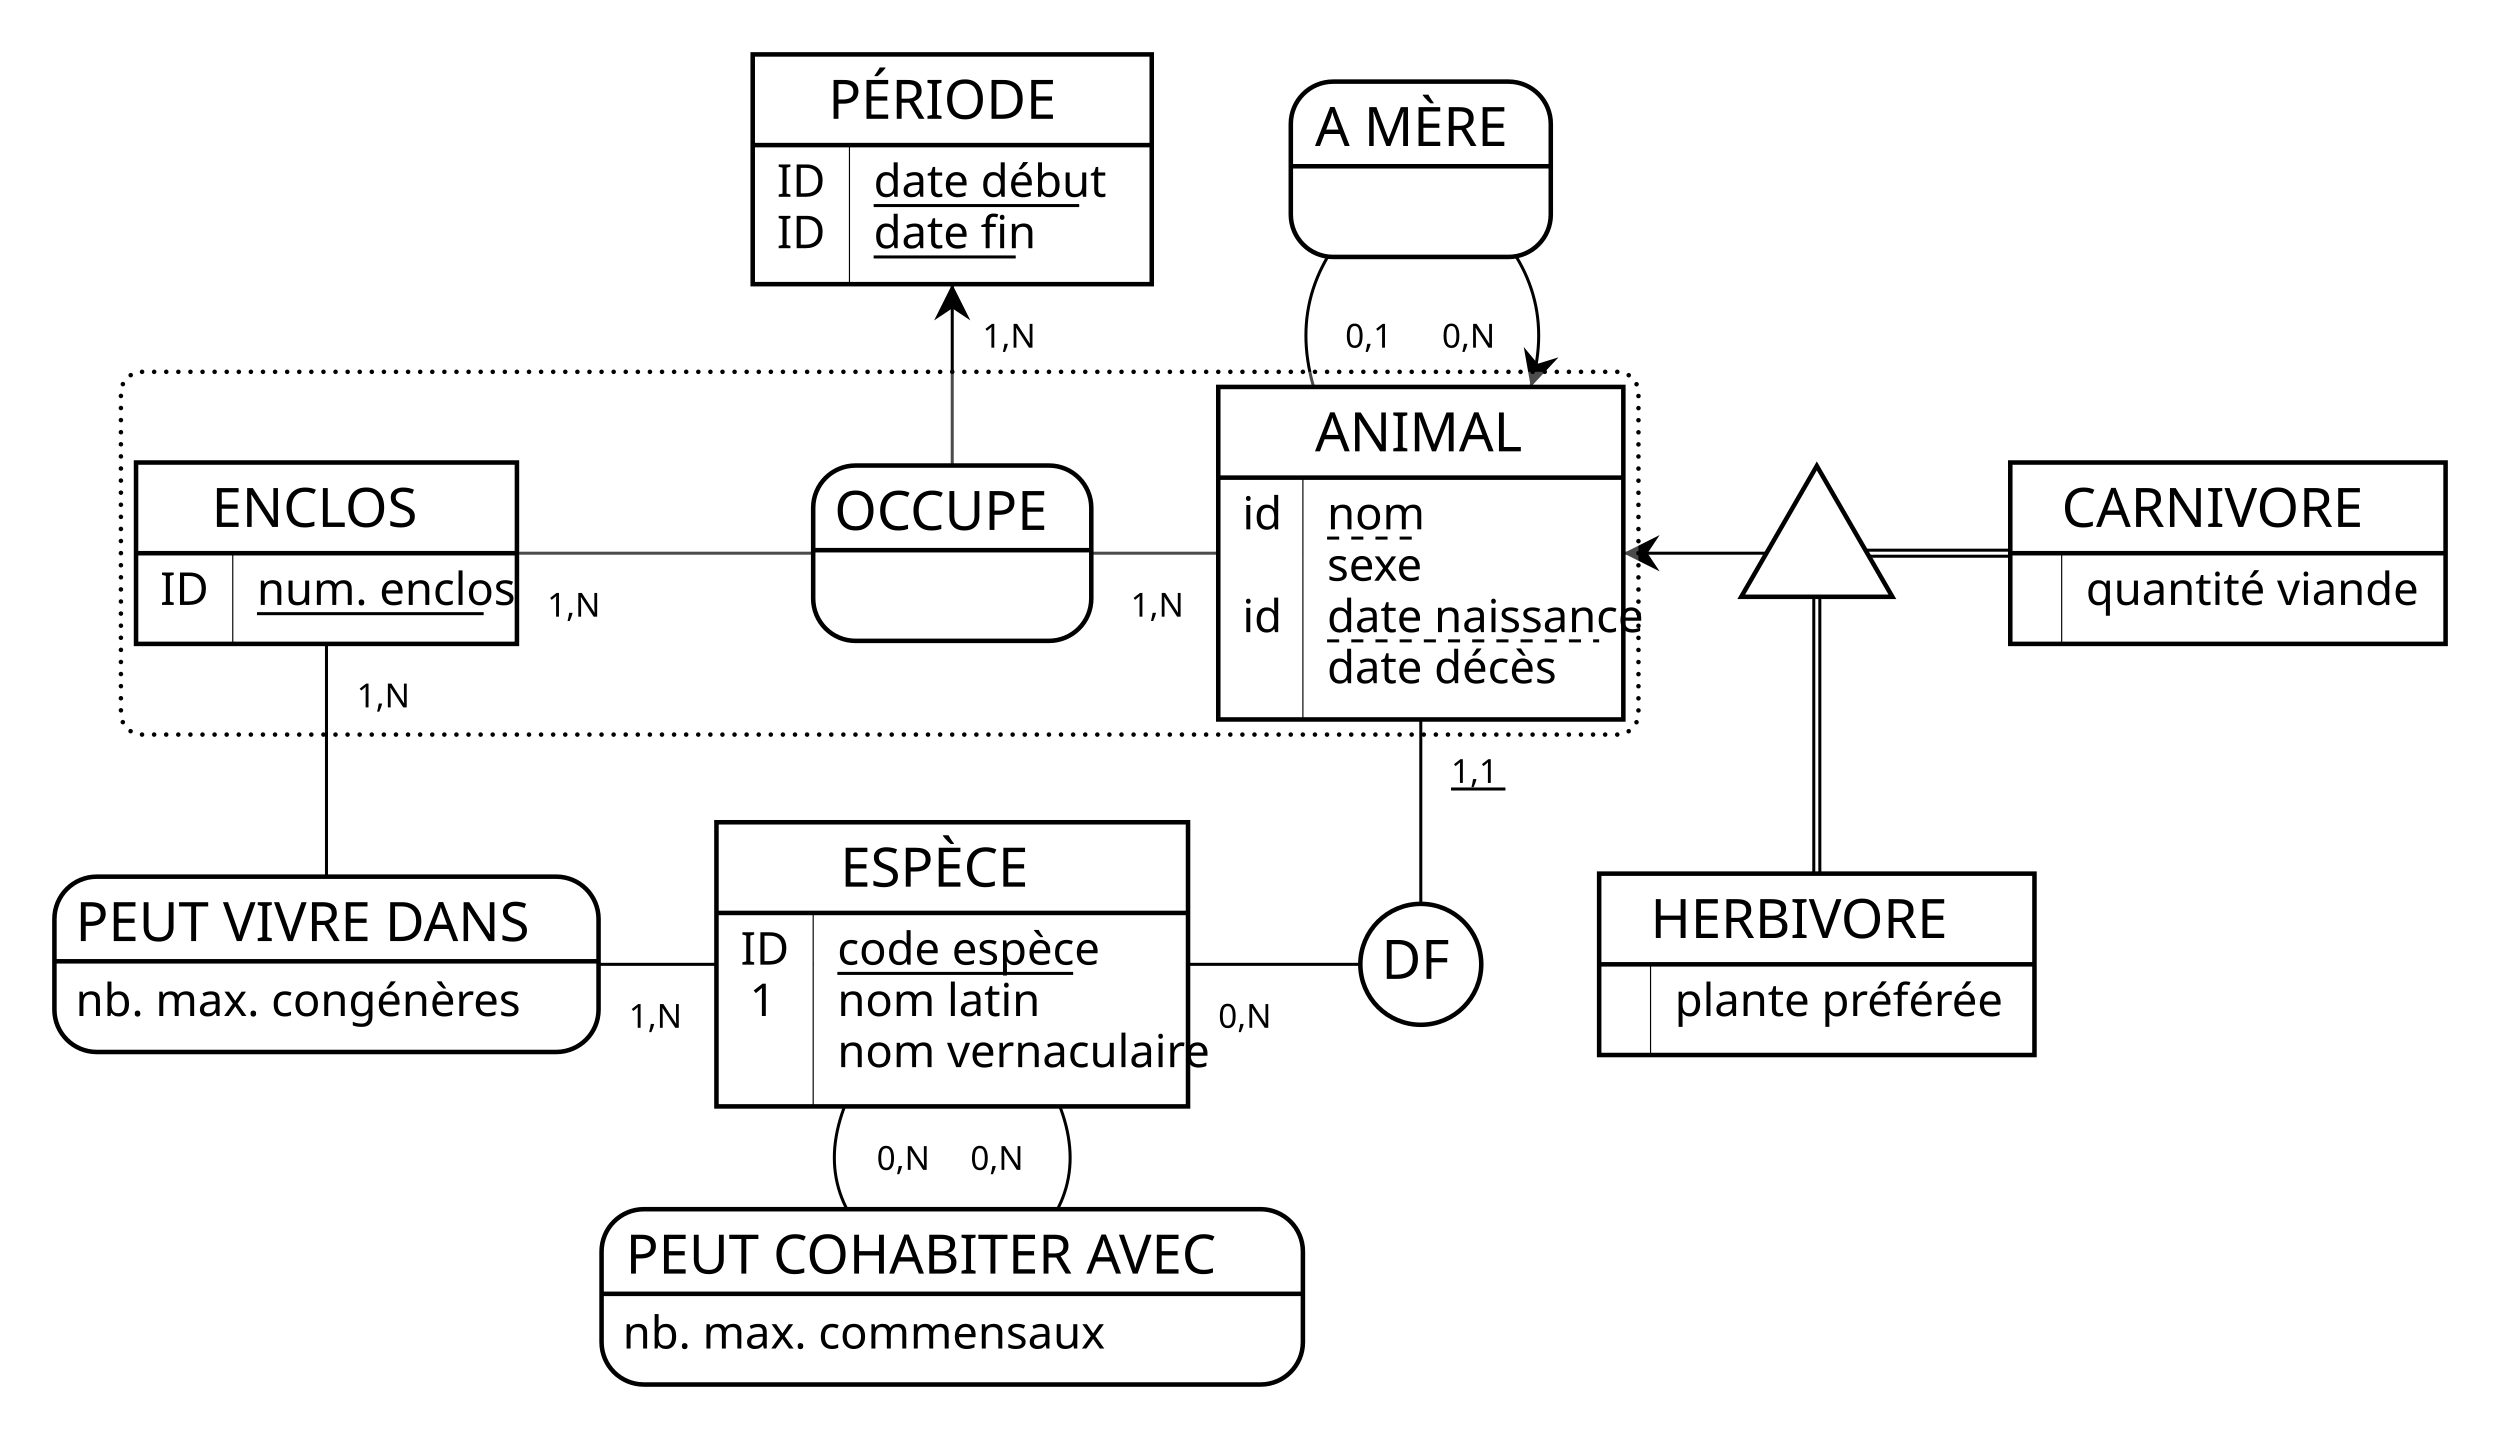
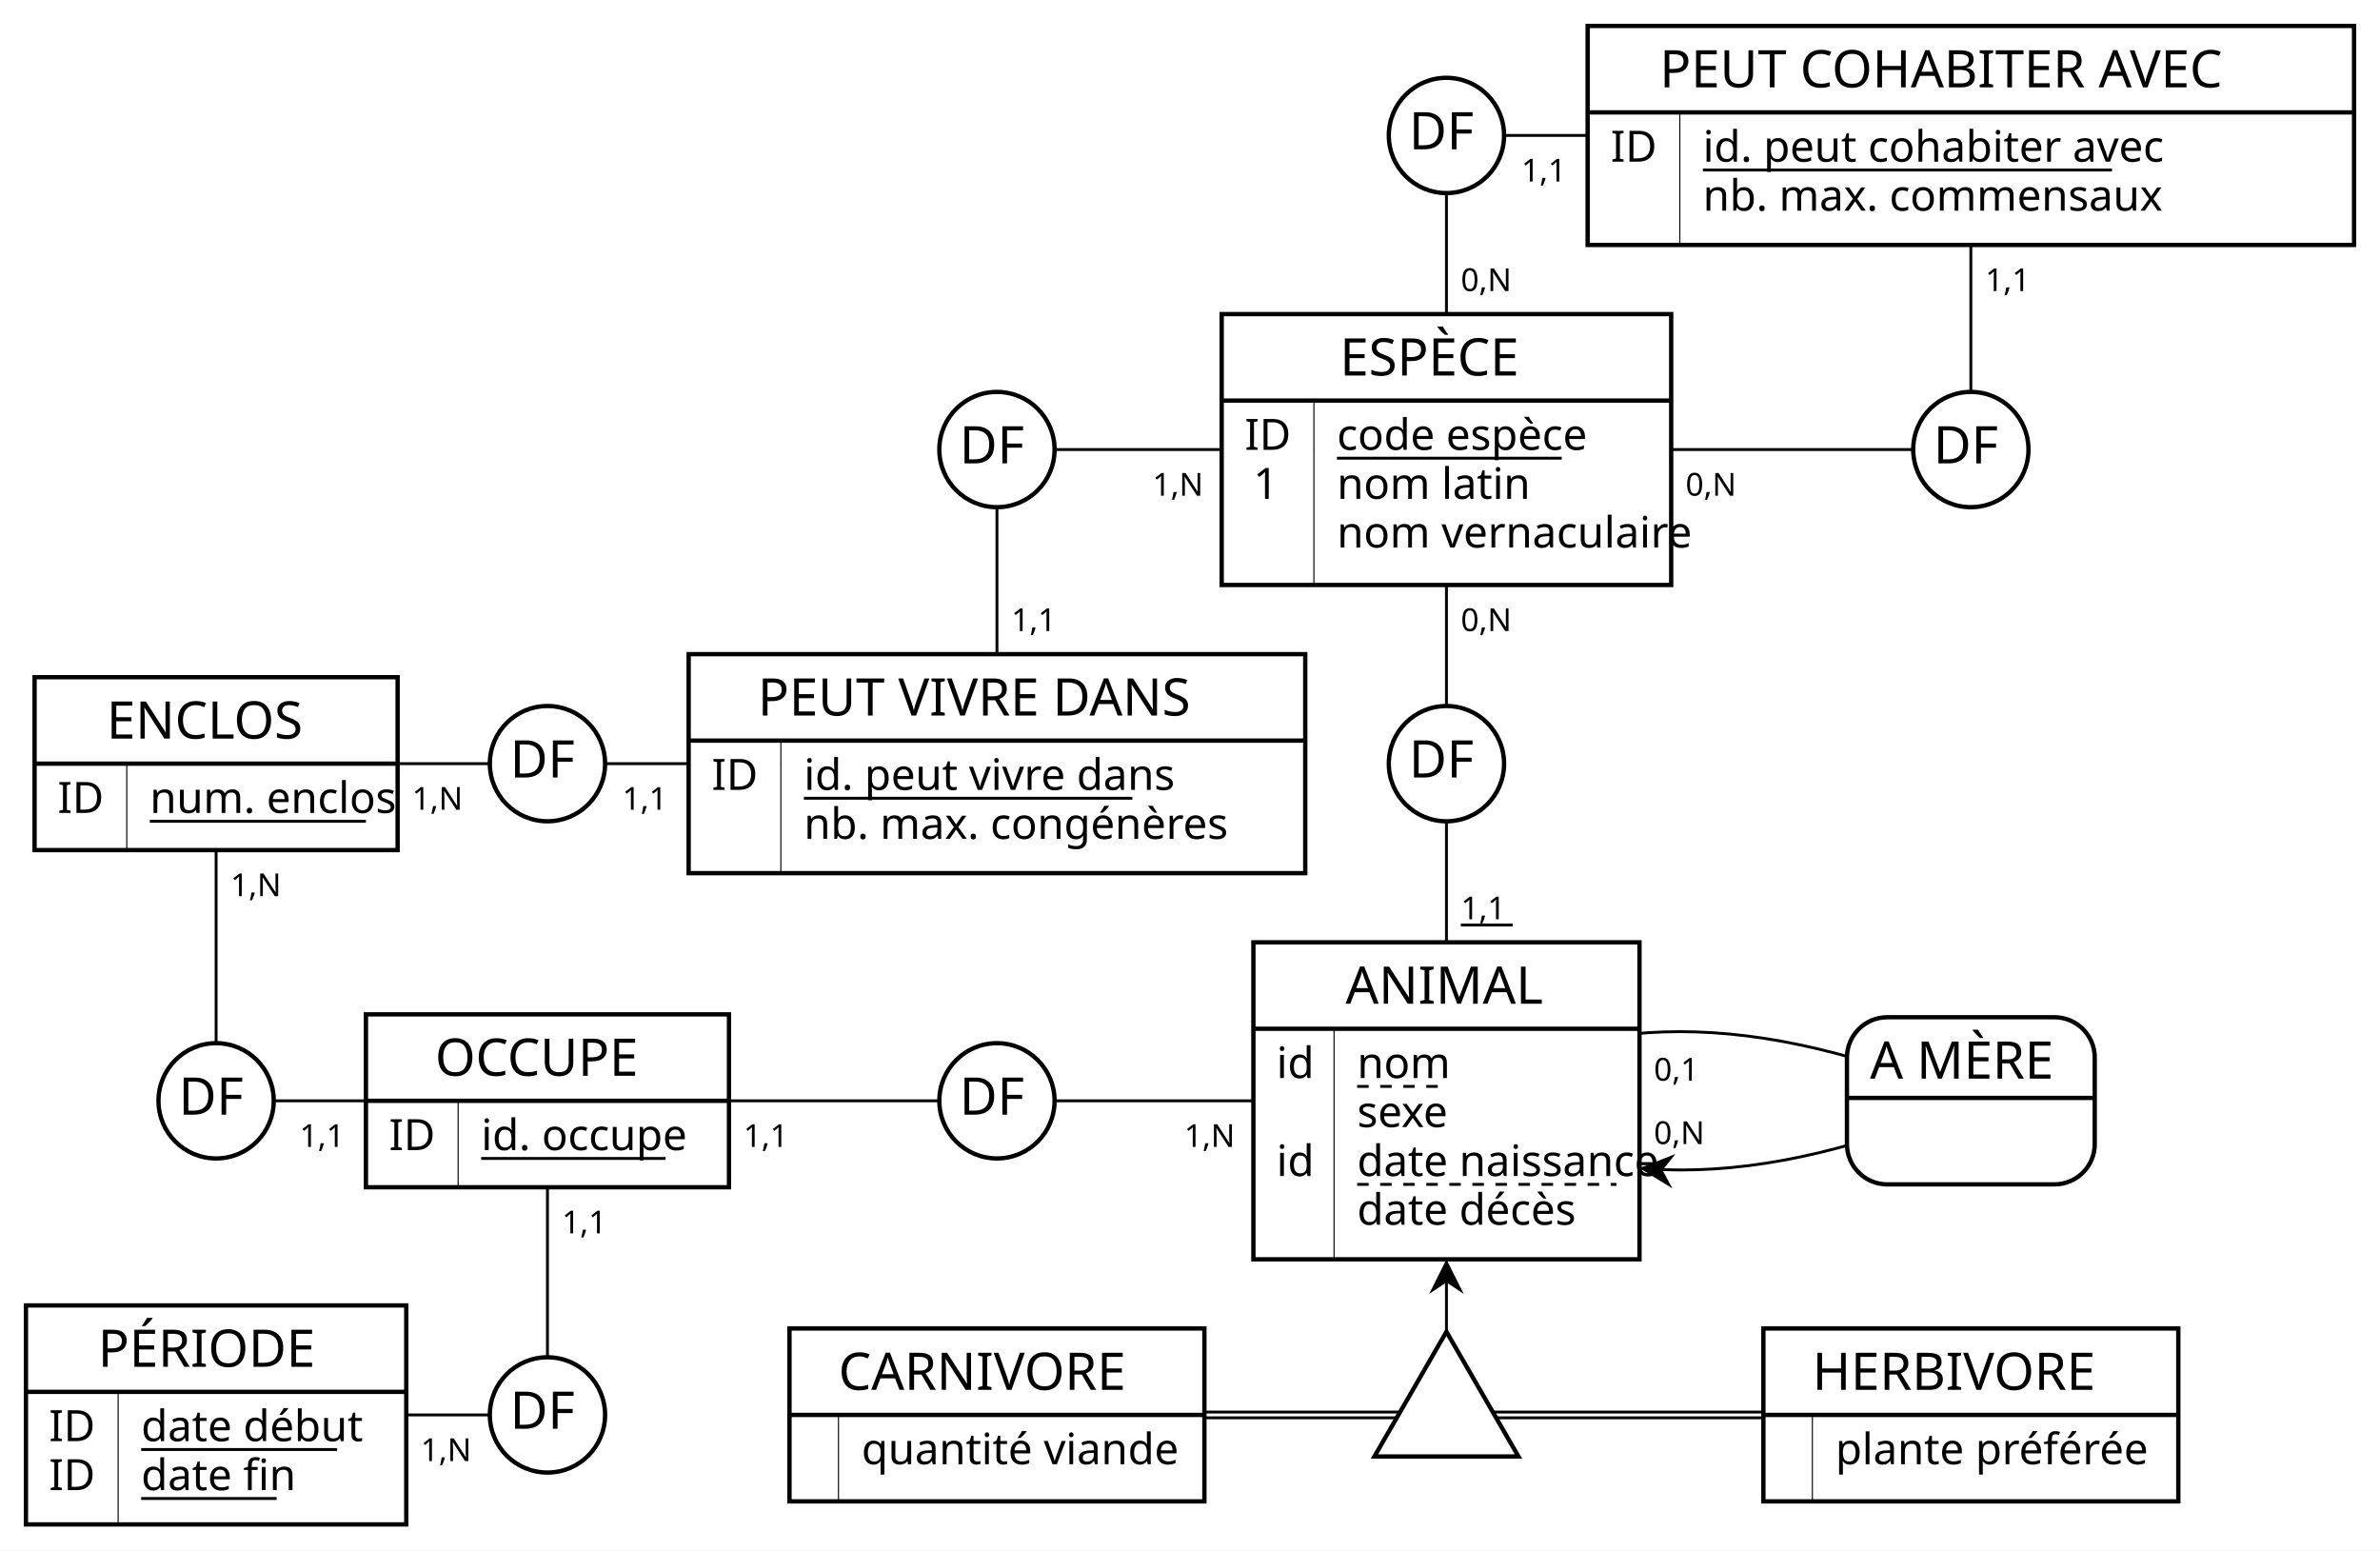
- <svg xmlns="http://www.w3.org/2000/svg" width="827" height="476" viewBox="0 0 827 476">
-   <rect x="0" y="0" width="827" height="476" fill="#FFFFFF" stroke="none" stroke-width="0" />
-   <g>
-     <line x1="470" y1="183" x2="601" y2="183" stroke="#000000" stroke-width="1" />
-     <polygon points="537 183 549 177 545 183 549 189" fill="#000000" stroke-width="0" />
-     <line x1="737" y1="184" x2="601" y2="184" stroke="#000000" stroke-width="1" />
-     <line x1="737" y1="182" x2="601" y2="182" stroke="#000000" stroke-width="1" />
-     <line x1="602" y1="319" x2="602" y2="183" stroke="#000000" stroke-width="1" />
-     <line x1="600" y1="319" x2="600" y2="183" stroke="#000000" stroke-width="1" />
-     <g>
-       <polygon points="601 154.13 576 197.43 626 197.43" stroke="#000000" stroke-width="1.5" fill="#FFFFFF" />
-       <text x="601" y="189" fill="#000000" font-family="Copperplate" font-size="18" />
-     </g>
-   </g>
-   <g>
-     <path d="M470 183 C419.33 129.33 419.33 87 470 56" fill="none" stroke="#000000" stroke-width="1" />
-     <path d="M470 183 C522 129.33 522 87 470 56" fill="none" stroke="#000000" stroke-width="1" />
-     <polygon points="506.39 127.99 504.06 114.78 508.67 120.33 515.56 118.2" fill="#000000" stroke-width="0" />
-     <g>
-       <path d="M499 27 a14 14 90 0 1 14 14 V55 h-86 V41 a14 14 90 0 1 14 -14" fill="#FFFFFF" stroke="#FFFFFF" stroke-width="0" />
-       <path d="M513 55 v16 a14 14 90 0 1 -14 14 H441 a14 14 90 0 1 -14 -14 V55 H86" fill="#FFFFFF" stroke="#FFFFFF" stroke-width="0" />
-       <rect x="427" y="27" width="86" height="58" fill="none" rx="14" stroke="#000000" stroke-width="1.5" />
-       <line x1="427" y1="55" x2="513" y2="55" stroke="#000000" stroke-width="1.5" />
-       <text x="435" y="48.3" fill="#000000" font-family="Copperplate" font-size="18">A MÈRE</text>
-     </g>
-     <text x="445" y="115" fill="#000000" font-family="Futura" font-size="11">0,1</text>
-     <text x="477" y="115" fill="#000000" font-family="Futura" font-size="11">0,N</text>
-   </g>
-   <g>
-     <line x1="470" y1="183" x2="315" y2="183" stroke="#000000" stroke-width="1" />
-     <line x1="315" y1="56" x2="315" y2="183" stroke="#000000" stroke-width="1" />
-     <polygon points="315 94 321 106 315 102 309 106" fill="#000000" stroke-width="0" />
-     <line x1="108" y1="183" x2="315" y2="183" stroke="#000000" stroke-width="1" />
-     <g>
-       <path d="M47 123 L535 123 a7 7 0 0 1 7 7 L542 236 a7 7 0 0 1 -7 7 L47 243 a7 7 0 0 1 -7 -7 L40 130 a7 7 0 0 1 7 -7" fill="#FFFFFF" stroke="none" stroke-width="0" opacity="0.3" />
-       <path d="M47 123 L535 123 a7 7 0 0 1 7 7 L542 236 a7 7 0 0 1 -7 7 L47 243 a7 7 0 0 1 -7 -7 L40 130 a7 7 0 0 1 7 -7" fill="none" stroke="#000000" stroke-width="1.5" stroke-dasharray="0,4" stroke-linecap="round" />
-       <path d="M347 154 a14 14 90 0 1 14 14 V182 h-92 V168 a14 14 90 0 1 14 -14" fill="#FFFFFF" stroke="#FFFFFF" stroke-width="0" />
-       <path d="M361 182 v16 a14 14 90 0 1 -14 14 H283 a14 14 90 0 1 -14 -14 V182 H92" fill="#FFFFFF" stroke="#FFFFFF" stroke-width="0" />
-       <rect x="269" y="154" width="92" height="58" fill="none" rx="14" stroke="#000000" stroke-width="1.5" />
-       <line x1="269" y1="182" x2="361" y2="182" stroke="#000000" stroke-width="1.5" />
-       <text x="276" y="175.3" fill="#000000" font-family="Copperplate" font-size="18">OCCUPE</text>
-     </g>
-     <text x="374" y="204" fill="#000000" font-family="Futura" font-size="11">1,N</text>
-     <text x="325" y="115" fill="#000000" font-family="Futura" font-size="11">1,N</text>
-     <text x="181" y="204" fill="#000000" font-family="Futura" font-size="11">1,N</text>
-   </g>
-   <g>
-     <line x1="315" y1="319" x2="108" y2="319" stroke="#000000" stroke-width="1" />
-     <line x1="108" y1="183" x2="108" y2="319" stroke="#000000" stroke-width="1" />
-     <g>
-       <path d="M184 290 a14 14 90 0 1 14 14 V318 h-180 V304 a14 14 90 0 1 14 -14" fill="#FFFFFF" stroke="#FFFFFF" stroke-width="0" />
-       <path d="M198 318 v16 a14 14 90 0 1 -14 14 H32 a14 14 90 0 1 -14 -14 V318 H180" fill="#FFFFFF" stroke="#FFFFFF" stroke-width="0" />
-       <rect x="18" y="290" width="180" height="58" fill="none" rx="14" stroke="#000000" stroke-width="1.5" />
-       <line x1="18" y1="318" x2="198" y2="318" stroke="#000000" stroke-width="1.5" />
-       <text x="25" y="311.3" fill="#000000" font-family="Copperplate" font-size="18">PEUT VIVRE DANS</text>
-       <text x="25" y="336.1" fill="#000000" font-family="Gill Sans" font-size="15">nb. max. congénères</text>
-     </g>
-     <text x="208" y="340" fill="#000000" font-family="Futura" font-size="11">1,N</text>
-     <text x="118" y="234" fill="#000000" font-family="Futura" font-size="11">1,N</text>
-   </g>
-   <g>
-     <line x1="315" y1="319" x2="470" y2="319" stroke="#000000" stroke-width="1" />
-     <line x1="470" y1="183" x2="470" y2="319" stroke="#000000" stroke-width="1" />
-     <g>
-       <circle cx="470" cy="319" r="20" stroke="#000000" stroke-width="1.5" fill="#FFFFFF" />
-       <text x="457" y="323.8" fill="#000000" font-family="Copperplate" font-size="18">DF</text>
-     </g>
-     <text x="403" y="340" fill="#000000" font-family="Futura" font-size="11">0,N</text>
-     <text x="480" y="259" fill="#000000" font-family="Futura" font-size="11">1,1</text>
-     <line x1="480" y1="261" x2="498" y2="261" stroke="#000000" stroke-width="1" />
-   </g>
-   <g>
-     <path d="M315 319 C367 367.67 367 404.33 315 429" fill="none" stroke="#000000" stroke-width="1" />
-     <path d="M315 319 C263 367.67 263 404.33 315 429" fill="none" stroke="#000000" stroke-width="1" />
-     <g>
-       <path d="M417 400 a14 14 90 0 1 14 14 V428 h-232 V414 a14 14 90 0 1 14 -14" fill="#FFFFFF" stroke="#FFFFFF" stroke-width="0" />
-       <path d="M431 428 v16 a14 14 90 0 1 -14 14 H213 a14 14 90 0 1 -14 -14 V428 H232" fill="#FFFFFF" stroke="#FFFFFF" stroke-width="0" />
-       <rect x="199" y="400" width="232" height="58" fill="none" rx="14" stroke="#000000" stroke-width="1.5" />
-       <line x1="199" y1="428" x2="431" y2="428" stroke="#000000" stroke-width="1.5" />
-       <text x="207" y="421.3" fill="#000000" font-family="Copperplate" font-size="18">PEUT COHABITER AVEC</text>
-       <text x="206" y="446.1" fill="#000000" font-family="Gill Sans" font-size="15">nb. max. commensaux</text>
-     </g>
-     <text x="321" y="387" fill="#000000" font-family="Futura" font-size="11">0,N</text>
-     <text x="290" y="387" fill="#000000" font-family="Futura" font-size="11">0,N</text>
-   </g>
-   <g>
-     <g>
-       <rect x="249" y="18" width="132" height="30" fill="#FFFFFF" stroke="none" stroke-width="0" opacity="1" />
-       <rect x="281" y="48" width="100" height="46" fill="#FFFFFF" stroke="none" stroke-width="0" opacity="1" />
-       <rect x="249" y="48" width="32" height="46" fill="#FFFFFF" stroke="none" stroke-width="0" opacity="1" />
-       <line x1="281" y1="48" x2="281" y2="94" stroke="#000000" stroke-width="0.38" />
-       <rect x="249" y="18" width="132" height="76" fill="none" stroke="#000000" stroke-width="1.5" opacity="1" />
-       <line x1="249" y1="48" x2="381" y2="48" stroke="#000000" stroke-width="1.5" />
-     </g>
-     <text x="274" y="39.3" fill="#000000" font-family="Copperplate" font-size="18">PÉRIODE</text>
-     <text x="289" y="65.1" fill="#000000" font-family="Gill Sans" font-size="15">date début</text>
-     <text x="257" y="65.1" fill="#000000" font-family="Gill Sans" font-size="15">ID</text>
-     <line x1="289" y1="68" x2="357" y2="68" stroke="#000000" stroke-width="1" />
-     <text x="289" y="82.1" fill="#000000" font-family="Gill Sans" font-size="15">date fin</text>
-     <text x="257" y="82.1" fill="#000000" font-family="Gill Sans" font-size="15">ID</text>
-     <line x1="289" y1="85" x2="336" y2="85" stroke="#000000" stroke-width="1" />
-   </g>
-   <g>
-     <g>
-       <rect x="45" y="153" width="126" height="30" fill="#FFFFFF" stroke="none" stroke-width="0" opacity="1" />
-       <rect x="77" y="183" width="94" height="30" fill="#FFFFFF" stroke="none" stroke-width="0" opacity="1" />
-       <rect x="45" y="183" width="32" height="30" fill="#FFFFFF" stroke="none" stroke-width="0" opacity="1" />
-       <line x1="77" y1="183" x2="77" y2="213" stroke="#000000" stroke-width="0.38" />
-       <rect x="45" y="153" width="126" height="60" fill="none" stroke="#000000" stroke-width="1.5" opacity="1" />
-       <line x1="45" y1="183" x2="171" y2="183" stroke="#000000" stroke-width="1.5" />
-     </g>
-     <text x="70" y="174.3" fill="#000000" font-family="Copperplate" font-size="18">ENCLOS</text>
-     <text x="85" y="200.1" fill="#000000" font-family="Gill Sans" font-size="15">num. enclos</text>
-     <text x="53" y="200.1" fill="#000000" font-family="Gill Sans" font-size="15">ID</text>
-     <line x1="85" y1="203" x2="160" y2="203" stroke="#000000" stroke-width="1" />
-   </g>
-   <g>
-     <g>
-       <rect x="403" y="128" width="134" height="30" fill="#FFFFFF" stroke="none" stroke-width="0" opacity="1" />
-       <rect x="431" y="158" width="106" height="80" fill="#FFFFFF" stroke="none" stroke-width="0" opacity="1" />
-       <rect x="403" y="158" width="28" height="80" fill="#FFFFFF" stroke="none" stroke-width="0" opacity="1" />
-       <line x1="431" y1="158" x2="431" y2="238" stroke="#000000" stroke-width="0.38" />
-       <rect x="403" y="128" width="134" height="110" fill="none" stroke="#000000" stroke-width="1.5" opacity="1" />
-       <line x1="403" y1="158" x2="537" y2="158" stroke="#000000" stroke-width="1.5" />
-     </g>
-     <text x="435" y="149.3" fill="#000000" font-family="Copperplate" font-size="18">ANIMAL</text>
-     <text x="439" y="175.1" fill="#000000" font-family="Gill Sans" font-size="15">nom</text>
-     <text x="411" y="175.1" fill="#000000" font-family="Gill Sans" font-size="15">id</text>
-     <line x1="439" y1="178" x2="468" y2="178" stroke="#000000" stroke-width="1" stroke-dasharray="4" />
-     <text x="439" y="192.1" fill="#000000" font-family="Gill Sans" font-size="15">sexe</text>
-     <text x="416" y="192.1" fill="#000000" font-family="Gill Sans" font-size="15" />
-     <text x="439" y="209.1" fill="#000000" font-family="Gill Sans" font-size="15">date naissance</text>
-     <text x="411" y="209.1" fill="#000000" font-family="Gill Sans" font-size="15">id</text>
-     <line x1="439" y1="212" x2="529" y2="212" stroke="#000000" stroke-width="1" stroke-dasharray="4" />
-     <text x="439" y="226" fill="#000000" font-family="Gill Sans" font-size="15">date décès</text>
-     <text x="416" y="226" fill="#000000" font-family="Gill Sans" font-size="15" />
-   </g>
-   <g>
-     <g>
-       <rect x="665" y="153" width="144" height="30" fill="#FFFFFF" stroke="none" stroke-width="0" opacity="1" />
-       <rect x="682" y="183" width="127" height="30" fill="#FFFFFF" stroke="none" stroke-width="0" opacity="1" />
-       <rect x="665" y="183" width="17" height="30" fill="#FFFFFF" stroke="none" stroke-width="0" opacity="1" />
-       <line x1="682" y1="183" x2="682" y2="213" stroke="#000000" stroke-width="0.38" />
-       <rect x="665" y="153" width="144" height="60" fill="none" stroke="#000000" stroke-width="1.5" opacity="1" />
-       <line x1="665" y1="183" x2="809" y2="183" stroke="#000000" stroke-width="1.5" />
-     </g>
-     <text x="682" y="174.3" fill="#000000" font-family="Copperplate" font-size="18">CARNIVORE</text>
-     <text x="690" y="200.1" fill="#000000" font-family="Gill Sans" font-size="15">quantité viande</text>
-     <text x="673" y="200.1" fill="#000000" font-family="Gill Sans" font-size="15" />
-   </g>
-   <g>
-     <g>
-       <rect x="237" y="272" width="156" height="30" fill="#FFFFFF" stroke="none" stroke-width="0" opacity="1" />
-       <rect x="269" y="302" width="124" height="64" fill="#FFFFFF" stroke="none" stroke-width="0" opacity="1" />
-       <rect x="237" y="302" width="32" height="64" fill="#FFFFFF" stroke="none" stroke-width="0" opacity="1" />
-       <line x1="269" y1="302" x2="269" y2="366" stroke="#000000" stroke-width="0.38" />
-       <rect x="237" y="272" width="156" height="94" fill="none" stroke="#000000" stroke-width="1.5" opacity="1" />
-       <line x1="237" y1="302" x2="393" y2="302" stroke="#000000" stroke-width="1.5" />
-     </g>
-     <text x="278" y="293.3" fill="#000000" font-family="Copperplate" font-size="18">ESPÈCE</text>
-     <text x="277" y="319.1" fill="#000000" font-family="Gill Sans" font-size="15">code espèce</text>
-     <text x="245" y="319.1" fill="#000000" font-family="Gill Sans" font-size="15">ID</text>
-     <line x1="277" y1="322" x2="355" y2="322" stroke="#000000" stroke-width="1" />
-     <text x="277" y="336.1" fill="#000000" font-family="Gill Sans" font-size="15">nom latin</text>
-     <text x="248" y="336.1" fill="#000000" font-family="Gill Sans" font-size="15">1</text>
-     <text x="277" y="353" fill="#000000" font-family="Gill Sans" font-size="15">nom vernaculaire</text>
-     <text x="252" y="353" fill="#000000" font-family="Gill Sans" font-size="15" />
-   </g>
-   <g>
-     <g>
-       <rect x="529" y="289" width="144" height="30" fill="#FFFFFF" stroke="none" stroke-width="0" opacity="1" />
-       <rect x="546" y="319" width="127" height="30" fill="#FFFFFF" stroke="none" stroke-width="0" opacity="1" />
-       <rect x="529" y="319" width="17" height="30" fill="#FFFFFF" stroke="none" stroke-width="0" opacity="1" />
-       <line x1="546" y1="319" x2="546" y2="349" stroke="#000000" stroke-width="0.38" />
-       <rect x="529" y="289" width="144" height="60" fill="none" stroke="#000000" stroke-width="1.5" opacity="1" />
-       <line x1="529" y1="319" x2="673" y2="319" stroke="#000000" stroke-width="1.5" />
-     </g>
-     <text x="546" y="310.3" fill="#000000" font-family="Copperplate" font-size="18">HERBIVORE</text>
-     <text x="554" y="336.1" fill="#000000" font-family="Gill Sans" font-size="15">plante préférée</text>
-     <text x="537" y="336.1" fill="#000000" font-family="Gill Sans" font-size="15" />
+ <svg xmlns="http://www.w3.org/2000/svg" width="826" height="538" viewBox="0 0 826 538">
+   <rect x="0" y="0" width="826" height="538" fill="#FFFFFF" stroke="none" stroke-width="0" />
+   <g>
+     <line x1="502" y1="382" x2="502" y2="491" stroke="#000000" stroke-width="1" />
+     <polygon points="502 437 508 449 502 445 496 449" fill="#000000" stroke-width="0" />
+     <line x1="346" y1="492" x2="502" y2="492" stroke="#000000" stroke-width="1" />
+     <line x1="346" y1="490" x2="502" y2="490" stroke="#000000" stroke-width="1" />
+     <line x1="684" y1="492" x2="502" y2="492" stroke="#000000" stroke-width="1" />
+     <line x1="684" y1="490" x2="502" y2="490" stroke="#000000" stroke-width="1" />
+     <g>
+       <polygon points="502 462.13 477 505.43 527 505.43" stroke="#000000" stroke-width="1.5" fill="#FFFFFF" />
+       <text x="502" y="497" fill="#000000" font-family="Copperplate" font-size="18" />
+     </g>
+   </g>
+   <g>
+     <line x1="684" y1="47" x2="502" y2="47" stroke="#000000" stroke-width="1" />
+     <line x1="502" y1="156" x2="502" y2="47" stroke="#000000" stroke-width="1" />
+     <g>
+       <circle cx="502" cy="47" r="20" stroke="#000000" stroke-width="1.5" fill="#FFFFFF" />
+       <text x="489" y="51.8" fill="#000000" font-family="Copperplate" font-size="18">DF</text>
+     </g>
+     <text x="528" y="63" fill="#000000" font-family="Futura" font-size="11">1,1</text>
+     <text x="507" y="101" fill="#000000" font-family="Futura" font-size="11">0,N</text>
+   </g>
+   <g>
+     <line x1="346" y1="265" x2="346" y2="156" stroke="#000000" stroke-width="1" />
+     <line x1="502" y1="156" x2="346" y2="156" stroke="#000000" stroke-width="1" />
+     <g>
+       <circle cx="346" cy="156" r="20" stroke="#000000" stroke-width="1.5" fill="#FFFFFF" />
+       <text x="333" y="160.8" fill="#000000" font-family="Copperplate" font-size="18">DF</text>
+     </g>
+     <text x="351" y="219" fill="#000000" font-family="Futura" font-size="11">1,1</text>
+     <text x="400" y="172" fill="#000000" font-family="Futura" font-size="11">1,N</text>
+   </g>
+   <g>
+     <line x1="684" y1="47" x2="684" y2="156" stroke="#000000" stroke-width="1" />
+     <line x1="502" y1="156" x2="684" y2="156" stroke="#000000" stroke-width="1" />
+     <g>
+       <circle cx="684" cy="156" r="20" stroke="#000000" stroke-width="1.5" fill="#FFFFFF" />
+       <text x="671" y="160.8" fill="#000000" font-family="Copperplate" font-size="18">DF</text>
+     </g>
+     <text x="689" y="101" fill="#000000" font-family="Futura" font-size="11">1,1</text>
+     <text x="585" y="172" fill="#000000" font-family="Futura" font-size="11">0,N</text>
+   </g>
+   <g>
+     <line x1="346" y1="265" x2="190" y2="265" stroke="#000000" stroke-width="1" />
+     <line x1="75" y1="265" x2="190" y2="265" stroke="#000000" stroke-width="1" />
+     <g>
+       <circle cx="190" cy="265" r="20" stroke="#000000" stroke-width="1.5" fill="#FFFFFF" />
+       <text x="177" y="269.8" fill="#000000" font-family="Copperplate" font-size="18">DF</text>
+     </g>
+     <text x="216" y="281" fill="#000000" font-family="Futura" font-size="11">1,1</text>
+     <text x="143" y="281" fill="#000000" font-family="Futura" font-size="11">1,N</text>
+   </g>
+   <g>
+     <line x1="502" y1="156" x2="502" y2="265" stroke="#000000" stroke-width="1" />
+     <line x1="502" y1="382" x2="502" y2="265" stroke="#000000" stroke-width="1" />
+     <g>
+       <circle cx="502" cy="265" r="20" stroke="#000000" stroke-width="1.5" fill="#FFFFFF" />
+       <text x="489" y="269.8" fill="#000000" font-family="Copperplate" font-size="18">DF</text>
+     </g>
+     <text x="507" y="219" fill="#000000" font-family="Futura" font-size="11">0,N</text>
+     <text x="507" y="319" fill="#000000" font-family="Futura" font-size="11">1,1</text>
+     <line x1="507" y1="321" x2="525" y2="321" stroke="#000000" stroke-width="1" />
+   </g>
+   <g>
+     <line x1="190" y1="382" x2="75" y2="382" stroke="#000000" stroke-width="1" />
+     <line x1="75" y1="265" x2="75" y2="382" stroke="#000000" stroke-width="1" />
+     <g>
+       <circle cx="75" cy="382" r="20" stroke="#000000" stroke-width="1.5" fill="#FFFFFF" />
+       <text x="62" y="386.8" fill="#000000" font-family="Copperplate" font-size="18">DF</text>
+     </g>
+     <text x="104" y="398" fill="#000000" font-family="Futura" font-size="11">1,1</text>
+     <text x="80" y="311" fill="#000000" font-family="Futura" font-size="11">1,N</text>
+   </g>
+   <g>
+     <line x1="190" y1="382" x2="346" y2="382" stroke="#000000" stroke-width="1" />
+     <line x1="502" y1="382" x2="346" y2="382" stroke="#000000" stroke-width="1" />
+     <g>
+       <circle cx="346" cy="382" r="20" stroke="#000000" stroke-width="1.5" fill="#FFFFFF" />
+       <text x="333" y="386.8" fill="#000000" font-family="Copperplate" font-size="18">DF</text>
+     </g>
+     <text x="258" y="398" fill="#000000" font-family="Futura" font-size="11">1,1</text>
+     <text x="411" y="398" fill="#000000" font-family="Futura" font-size="11">1,N</text>
+   </g>
+   <g>
+     <path d="M502 382 C549.33 350 610 350 684 382" fill="none" stroke="#000000" stroke-width="1" />
+     <path d="M502 382 C550 414 610.67 414 684 382" fill="none" stroke="#000000" stroke-width="1" />
+     <polygon points="569.01 405.37 581.49 400.45 576.98 406.07 580.43 412.4" fill="#000000" stroke-width="0" />
+     <g>
+       <path d="M713 353 a14 14 90 0 1 14 14 V381 h-86 V367 a14 14 90 0 1 14 -14" fill="#FFFFFF" stroke="#FFFFFF" stroke-width="0" />
+       <path d="M727 381 v16 a14 14 90 0 1 -14 14 H655 a14 14 90 0 1 -14 -14 V381 H86" fill="#FFFFFF" stroke="#FFFFFF" stroke-width="0" />
+       <rect x="641" y="353" width="86" height="58" fill="none" rx="14" stroke="#000000" stroke-width="1.5" />
+       <line x1="641" y1="381" x2="727" y2="381" stroke="#000000" stroke-width="1.5" />
+       <text x="649" y="374.3" fill="#000000" font-family="Copperplate" font-size="18">A MÈRE</text>
+     </g>
+     <text x="574" y="375" fill="#000000" font-family="Futura" font-size="11">0,1</text>
+     <text x="574" y="397" fill="#000000" font-family="Futura" font-size="11">0,N</text>
+   </g>
+   <g>
+     <line x1="190" y1="382" x2="190" y2="491" stroke="#000000" stroke-width="1" />
+     <line x1="75" y1="491" x2="190" y2="491" stroke="#000000" stroke-width="1" />
+     <g>
+       <circle cx="190" cy="491" r="20" stroke="#000000" stroke-width="1.5" fill="#FFFFFF" />
+       <text x="177" y="495.8" fill="#000000" font-family="Copperplate" font-size="18">DF</text>
+     </g>
+     <text x="195" y="428" fill="#000000" font-family="Futura" font-size="11">1,1</text>
+     <text x="146" y="507" fill="#000000" font-family="Futura" font-size="11">1,N</text>
+   </g>
+   <g>
+     <g>
+       <rect x="551" y="9" width="266" height="30" fill="#FFFFFF" stroke="none" stroke-width="0" opacity="1" />
+       <rect x="583" y="39" width="234" height="46" fill="#FFFFFF" stroke="none" stroke-width="0" opacity="1" />
+       <rect x="551" y="39" width="32" height="46" fill="#FFFFFF" stroke="none" stroke-width="0" opacity="1" />
+       <line x1="583" y1="39" x2="583" y2="85" stroke="#000000" stroke-width="0.38" />
+       <rect x="551" y="9" width="266" height="76" fill="none" stroke="#000000" stroke-width="1.5" opacity="1" />
+       <line x1="551" y1="39" x2="817" y2="39" stroke="#000000" stroke-width="1.5" />
+     </g>
+     <text x="576" y="30.3" fill="#000000" font-family="Copperplate" font-size="18">PEUT COHABITER AVEC</text>
+     <text x="591" y="56.1" fill="#000000" font-family="Gill Sans" font-size="15">id. peut cohabiter avec</text>
+     <text x="559" y="56.1" fill="#000000" font-family="Gill Sans" font-size="15">ID</text>
+     <line x1="591" y1="59" x2="733" y2="59" stroke="#000000" stroke-width="1" />
+     <text x="591" y="73.1" fill="#000000" font-family="Gill Sans" font-size="15">nb. max. commensaux</text>
+     <text x="566" y="73.1" fill="#000000" font-family="Gill Sans" font-size="15" />
+   </g>
+   <g>
+     <g>
+       <rect x="424" y="109" width="156" height="30" fill="#FFFFFF" stroke="none" stroke-width="0" opacity="1" />
+       <rect x="456" y="139" width="124" height="64" fill="#FFFFFF" stroke="none" stroke-width="0" opacity="1" />
+       <rect x="424" y="139" width="32" height="64" fill="#FFFFFF" stroke="none" stroke-width="0" opacity="1" />
+       <line x1="456" y1="139" x2="456" y2="203" stroke="#000000" stroke-width="0.38" />
+       <rect x="424" y="109" width="156" height="94" fill="none" stroke="#000000" stroke-width="1.5" opacity="1" />
+       <line x1="424" y1="139" x2="580" y2="139" stroke="#000000" stroke-width="1.5" />
+     </g>
+     <text x="465" y="130.3" fill="#000000" font-family="Copperplate" font-size="18">ESPÈCE</text>
+     <text x="464" y="156.1" fill="#000000" font-family="Gill Sans" font-size="15">code espèce</text>
+     <text x="432" y="156.1" fill="#000000" font-family="Gill Sans" font-size="15">ID</text>
+     <line x1="464" y1="159" x2="542" y2="159" stroke="#000000" stroke-width="1" />
+     <text x="464" y="173.1" fill="#000000" font-family="Gill Sans" font-size="15">nom latin</text>
+     <text x="435" y="173.1" fill="#000000" font-family="Gill Sans" font-size="15">1</text>
+     <text x="464" y="190" fill="#000000" font-family="Gill Sans" font-size="15">nom vernaculaire</text>
+     <text x="439" y="190" fill="#000000" font-family="Gill Sans" font-size="15" />
+   </g>
+   <g>
+     <g>
+       <rect x="12" y="235" width="126" height="30" fill="#FFFFFF" stroke="none" stroke-width="0" opacity="1" />
+       <rect x="44" y="265" width="94" height="30" fill="#FFFFFF" stroke="none" stroke-width="0" opacity="1" />
+       <rect x="12" y="265" width="32" height="30" fill="#FFFFFF" stroke="none" stroke-width="0" opacity="1" />
+       <line x1="44" y1="265" x2="44" y2="295" stroke="#000000" stroke-width="0.38" />
+       <rect x="12" y="235" width="126" height="60" fill="none" stroke="#000000" stroke-width="1.5" opacity="1" />
+       <line x1="12" y1="265" x2="138" y2="265" stroke="#000000" stroke-width="1.5" />
+     </g>
+     <text x="37" y="256.3" fill="#000000" font-family="Copperplate" font-size="18">ENCLOS</text>
+     <text x="52" y="282.1" fill="#000000" font-family="Gill Sans" font-size="15">num. enclos</text>
+     <text x="20" y="282.1" fill="#000000" font-family="Gill Sans" font-size="15">ID</text>
+     <line x1="52" y1="285" x2="127" y2="285" stroke="#000000" stroke-width="1" />
+   </g>
+   <g>
+     <g>
+       <rect x="239" y="227" width="214" height="30" fill="#FFFFFF" stroke="none" stroke-width="0" opacity="1" />
+       <rect x="271" y="257" width="182" height="46" fill="#FFFFFF" stroke="none" stroke-width="0" opacity="1" />
+       <rect x="239" y="257" width="32" height="46" fill="#FFFFFF" stroke="none" stroke-width="0" opacity="1" />
+       <line x1="271" y1="257" x2="271" y2="303" stroke="#000000" stroke-width="0.38" />
+       <rect x="239" y="227" width="214" height="76" fill="none" stroke="#000000" stroke-width="1.5" opacity="1" />
+       <line x1="239" y1="257" x2="453" y2="257" stroke="#000000" stroke-width="1.5" />
+     </g>
+     <text x="263" y="248.3" fill="#000000" font-family="Copperplate" font-size="18">PEUT VIVRE DANS</text>
+     <text x="279" y="274.1" fill="#000000" font-family="Gill Sans" font-size="15">id. peut vivre dans</text>
+     <text x="247" y="274.1" fill="#000000" font-family="Gill Sans" font-size="15">ID</text>
+     <line x1="279" y1="277" x2="393" y2="277" stroke="#000000" stroke-width="1" />
+     <text x="279" y="291.1" fill="#000000" font-family="Gill Sans" font-size="15">nb. max. congénères</text>
+     <text x="254" y="291.1" fill="#000000" font-family="Gill Sans" font-size="15" />
+   </g>
+   <g>
+     <g>
+       <rect x="127" y="352" width="126" height="30" fill="#FFFFFF" stroke="none" stroke-width="0" opacity="1" />
+       <rect x="159" y="382" width="94" height="30" fill="#FFFFFF" stroke="none" stroke-width="0" opacity="1" />
+       <rect x="127" y="382" width="32" height="30" fill="#FFFFFF" stroke="none" stroke-width="0" opacity="1" />
+       <line x1="159" y1="382" x2="159" y2="412" stroke="#000000" stroke-width="0.38" />
+       <rect x="127" y="352" width="126" height="60" fill="none" stroke="#000000" stroke-width="1.5" opacity="1" />
+       <line x1="127" y1="382" x2="253" y2="382" stroke="#000000" stroke-width="1.5" />
+     </g>
+     <text x="151" y="373.3" fill="#000000" font-family="Copperplate" font-size="18">OCCUPE</text>
+     <text x="167" y="399.1" fill="#000000" font-family="Gill Sans" font-size="15">id. occupe</text>
+     <text x="135" y="399.1" fill="#000000" font-family="Gill Sans" font-size="15">ID</text>
+     <line x1="167" y1="402" x2="231" y2="402" stroke="#000000" stroke-width="1" />
+   </g>
+   <g>
+     <g>
+       <rect x="435" y="327" width="134" height="30" fill="#FFFFFF" stroke="none" stroke-width="0" opacity="1" />
+       <rect x="463" y="357" width="106" height="80" fill="#FFFFFF" stroke="none" stroke-width="0" opacity="1" />
+       <rect x="435" y="357" width="28" height="80" fill="#FFFFFF" stroke="none" stroke-width="0" opacity="1" />
+       <line x1="463" y1="357" x2="463" y2="437" stroke="#000000" stroke-width="0.38" />
+       <rect x="435" y="327" width="134" height="110" fill="none" stroke="#000000" stroke-width="1.5" opacity="1" />
+       <line x1="435" y1="357" x2="569" y2="357" stroke="#000000" stroke-width="1.5" />
+     </g>
+     <text x="467" y="348.3" fill="#000000" font-family="Copperplate" font-size="18">ANIMAL</text>
+     <text x="471" y="374.1" fill="#000000" font-family="Gill Sans" font-size="15">nom</text>
+     <text x="443" y="374.1" fill="#000000" font-family="Gill Sans" font-size="15">id</text>
+     <line x1="471" y1="377" x2="500" y2="377" stroke="#000000" stroke-width="1" stroke-dasharray="4" />
+     <text x="471" y="391.1" fill="#000000" font-family="Gill Sans" font-size="15">sexe</text>
+     <text x="448" y="391.1" fill="#000000" font-family="Gill Sans" font-size="15" />
+     <text x="471" y="408.1" fill="#000000" font-family="Gill Sans" font-size="15">date naissance</text>
+     <text x="443" y="408.1" fill="#000000" font-family="Gill Sans" font-size="15">id</text>
+     <line x1="471" y1="411" x2="561" y2="411" stroke="#000000" stroke-width="1" stroke-dasharray="4" />
+     <text x="471" y="425" fill="#000000" font-family="Gill Sans" font-size="15">date décès</text>
+     <text x="448" y="425" fill="#000000" font-family="Gill Sans" font-size="15" />
+   </g>
+   <g>
+     <g>
+       <rect x="9" y="453" width="132" height="30" fill="#FFFFFF" stroke="none" stroke-width="0" opacity="1" />
+       <rect x="41" y="483" width="100" height="46" fill="#FFFFFF" stroke="none" stroke-width="0" opacity="1" />
+       <rect x="9" y="483" width="32" height="46" fill="#FFFFFF" stroke="none" stroke-width="0" opacity="1" />
+       <line x1="41" y1="483" x2="41" y2="529" stroke="#000000" stroke-width="0.38" />
+       <rect x="9" y="453" width="132" height="76" fill="none" stroke="#000000" stroke-width="1.5" opacity="1" />
+       <line x1="9" y1="483" x2="141" y2="483" stroke="#000000" stroke-width="1.5" />
+     </g>
+     <text x="34" y="474.3" fill="#000000" font-family="Copperplate" font-size="18">PÉRIODE</text>
+     <text x="49" y="500.1" fill="#000000" font-family="Gill Sans" font-size="15">date début</text>
+     <text x="17" y="500.1" fill="#000000" font-family="Gill Sans" font-size="15">ID</text>
+     <line x1="49" y1="503" x2="117" y2="503" stroke="#000000" stroke-width="1" />
+     <text x="49" y="517.1" fill="#000000" font-family="Gill Sans" font-size="15">date fin</text>
+     <text x="17" y="517.1" fill="#000000" font-family="Gill Sans" font-size="15">ID</text>
+     <line x1="49" y1="520" x2="96" y2="520" stroke="#000000" stroke-width="1" />
+   </g>
+   <g>
+     <g>
+       <rect x="274" y="461" width="144" height="30" fill="#FFFFFF" stroke="none" stroke-width="0" opacity="1" />
+       <rect x="291" y="491" width="127" height="30" fill="#FFFFFF" stroke="none" stroke-width="0" opacity="1" />
+       <rect x="274" y="491" width="17" height="30" fill="#FFFFFF" stroke="none" stroke-width="0" opacity="1" />
+       <line x1="291" y1="491" x2="291" y2="521" stroke="#000000" stroke-width="0.38" />
+       <rect x="274" y="461" width="144" height="60" fill="none" stroke="#000000" stroke-width="1.5" opacity="1" />
+       <line x1="274" y1="491" x2="418" y2="491" stroke="#000000" stroke-width="1.5" />
+     </g>
+     <text x="291" y="482.3" fill="#000000" font-family="Copperplate" font-size="18">CARNIVORE</text>
+     <text x="299" y="508.1" fill="#000000" font-family="Gill Sans" font-size="15">quantité viande</text>
+     <text x="282" y="508.1" fill="#000000" font-family="Gill Sans" font-size="15" />
+   </g>
+   <g>
+     <g>
+       <rect x="612" y="461" width="144" height="30" fill="#FFFFFF" stroke="none" stroke-width="0" opacity="1" />
+       <rect x="629" y="491" width="127" height="30" fill="#FFFFFF" stroke="none" stroke-width="0" opacity="1" />
+       <rect x="612" y="491" width="17" height="30" fill="#FFFFFF" stroke="none" stroke-width="0" opacity="1" />
+       <line x1="629" y1="491" x2="629" y2="521" stroke="#000000" stroke-width="0.38" />
+       <rect x="612" y="461" width="144" height="60" fill="none" stroke="#000000" stroke-width="1.5" opacity="1" />
+       <line x1="612" y1="491" x2="756" y2="491" stroke="#000000" stroke-width="1.5" />
+     </g>
+     <text x="629" y="482.3" fill="#000000" font-family="Copperplate" font-size="18">HERBIVORE</text>
+     <text x="637" y="508.1" fill="#000000" font-family="Gill Sans" font-size="15">plante préférée</text>
+     <text x="620" y="508.1" fill="#000000" font-family="Gill Sans" font-size="15" />
  </g>
</svg>
